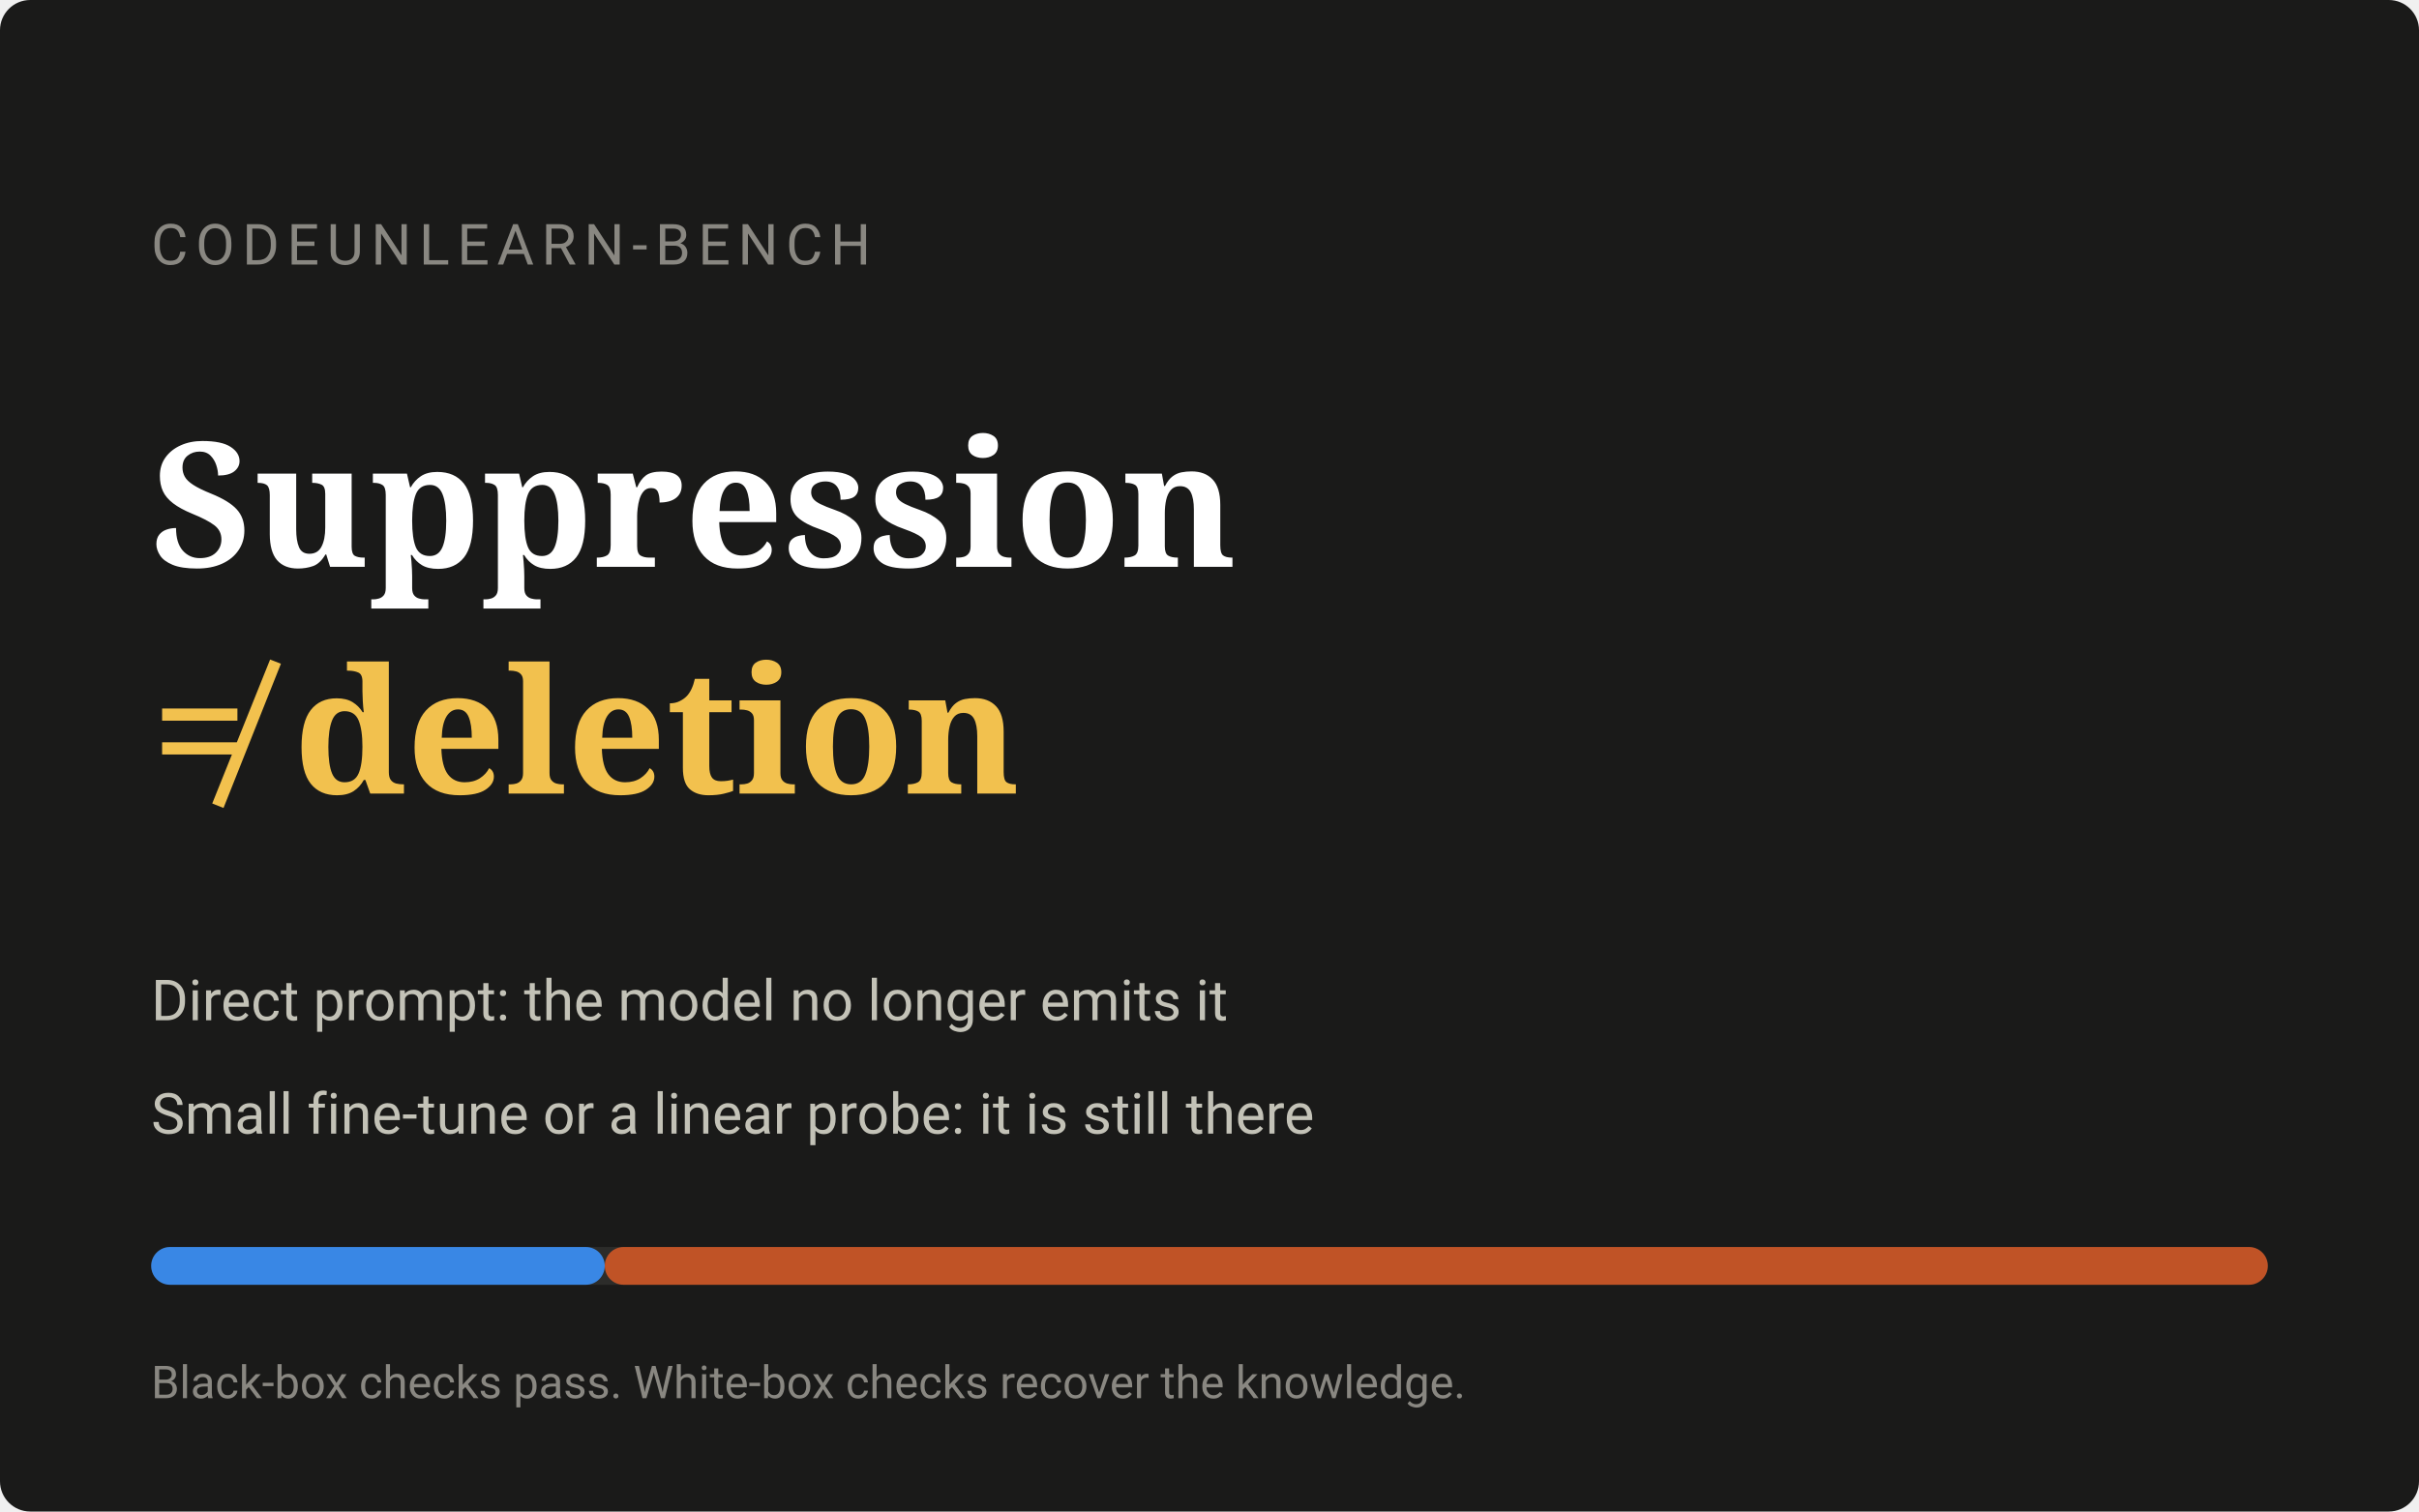
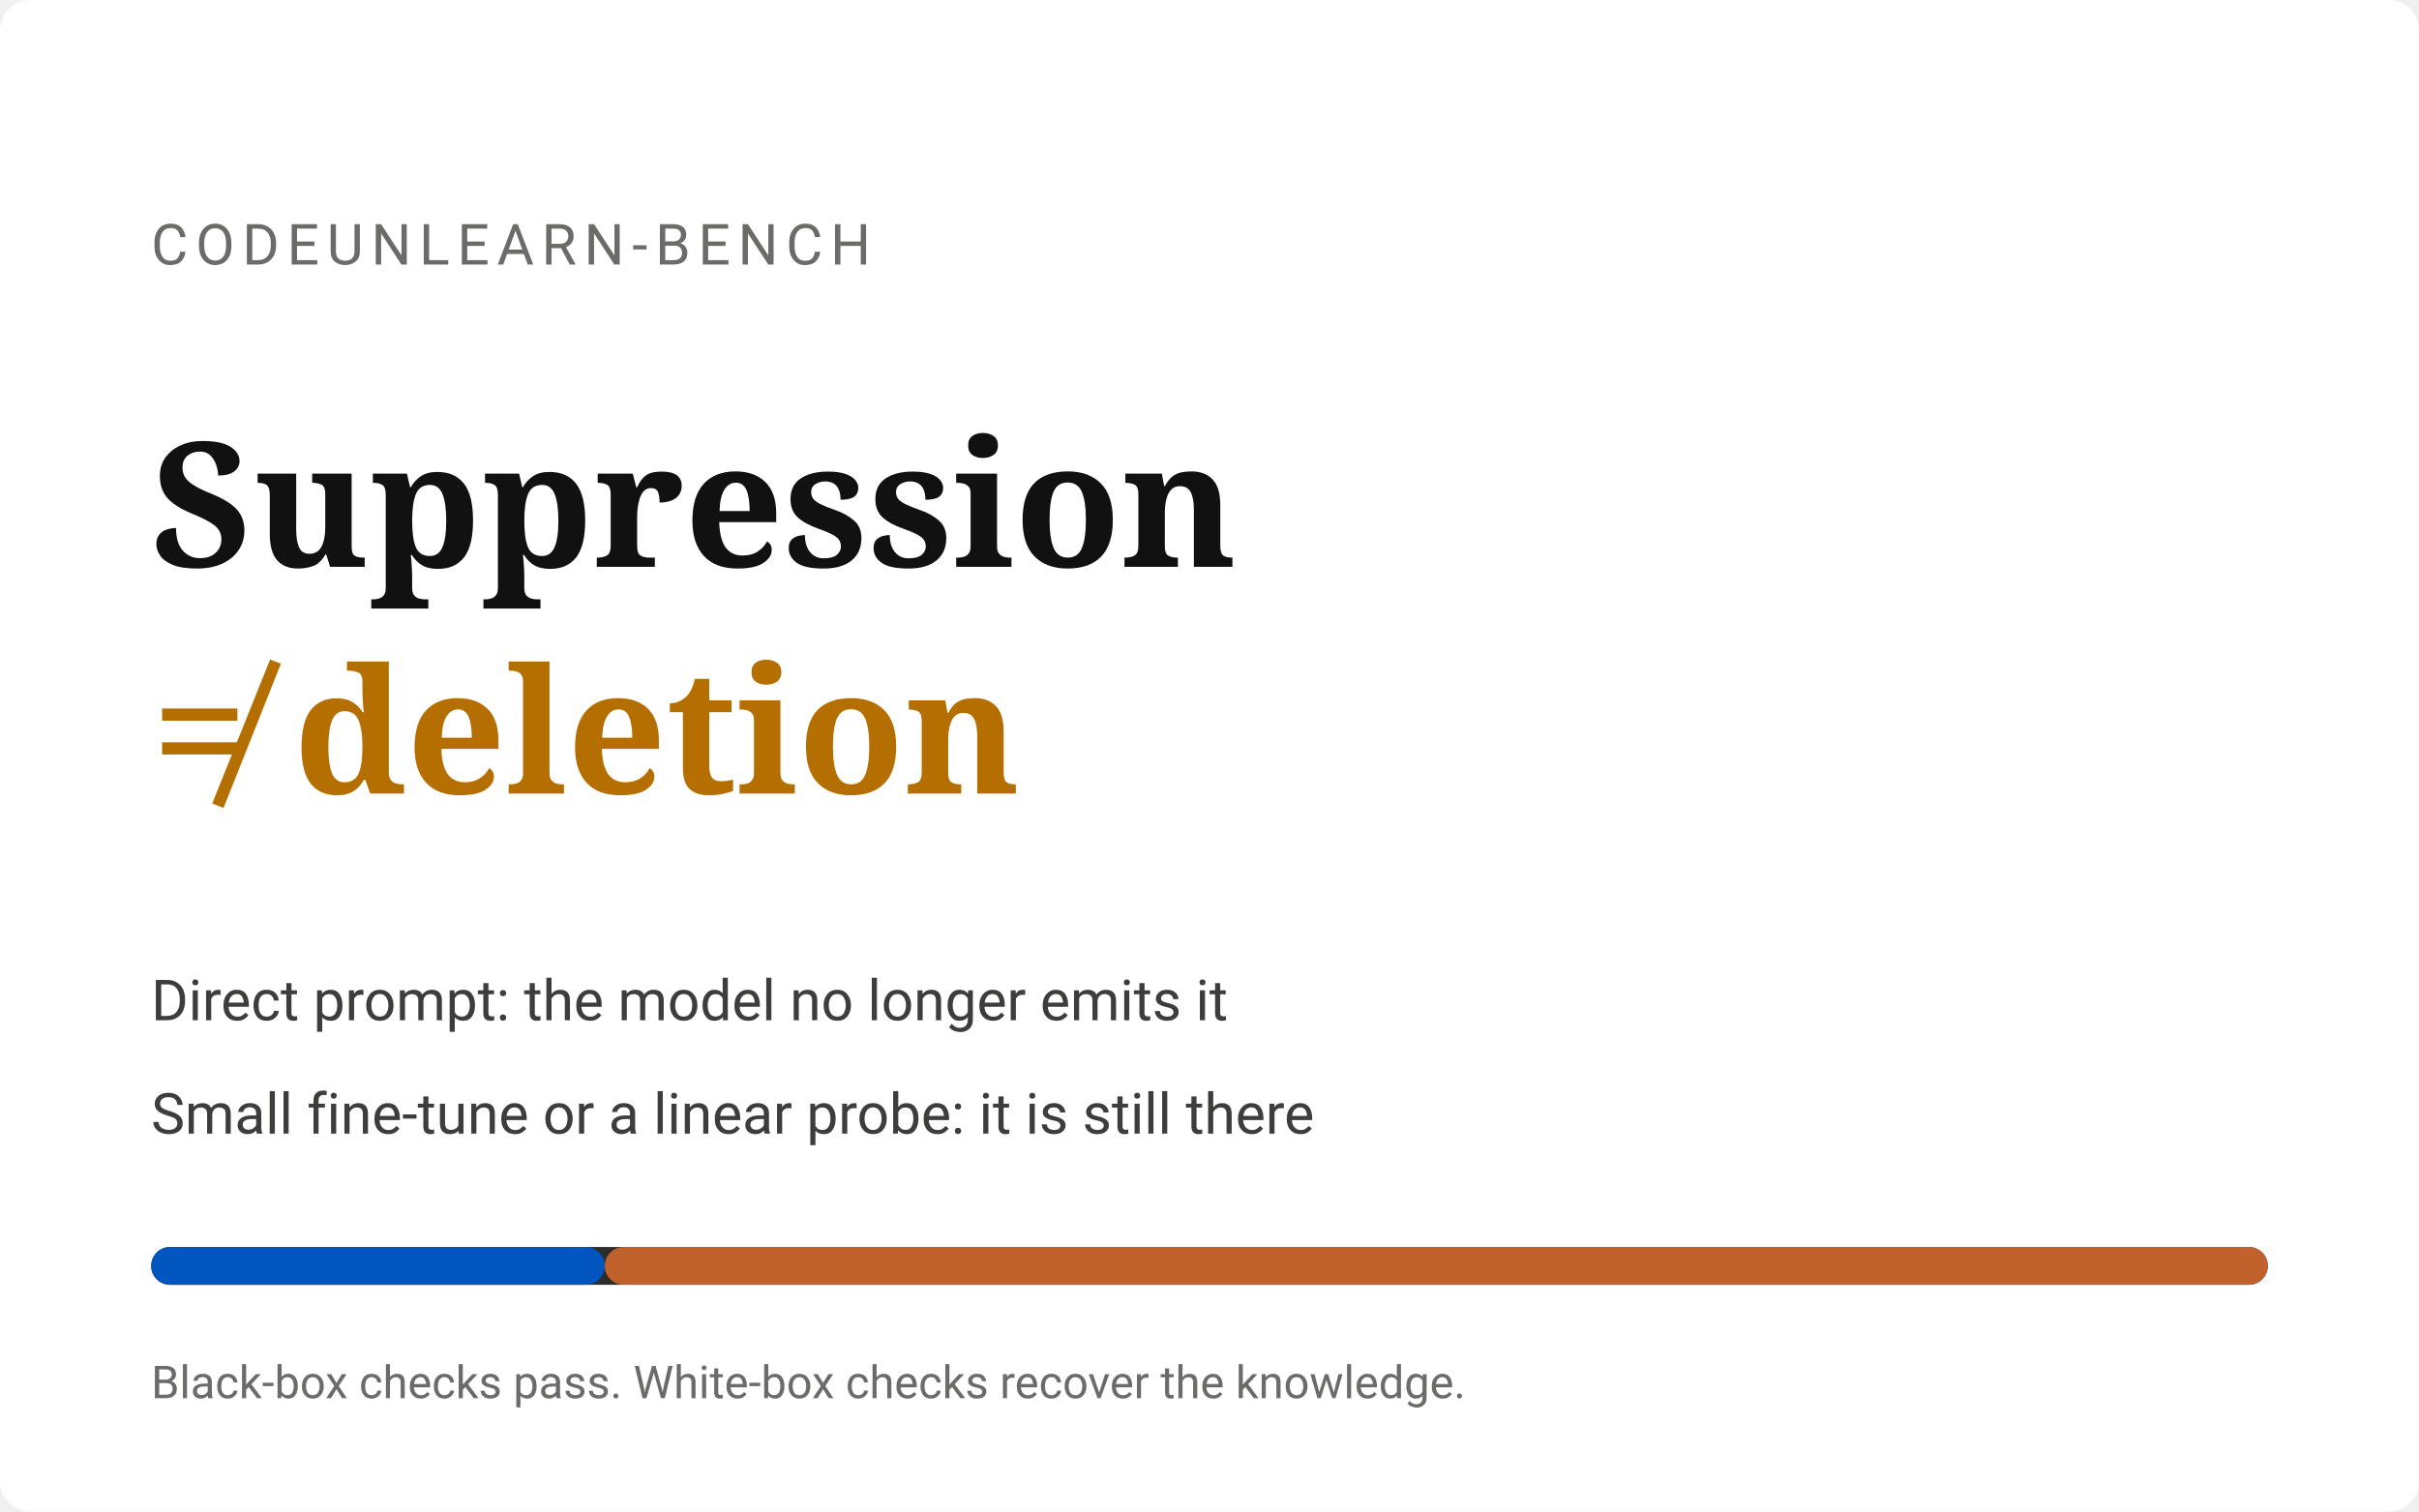
<svg xmlns="http://www.w3.org/2000/svg" viewBox="0 0 640 400" width="640" height="400" role="img" aria-label="Suppression is not deletion: unlearned knowledge in code LLMs comes back under adversarial probes.">
-   <rect width="640" height="400" rx="8" fill="#1a1a19" />
-   <text x="40" y="70" font-family="system-ui,-apple-system,Segoe UI,Roboto,sans-serif" font-size="15" fill="#898781" letter-spacing="2">CODEUNLEARN-BENCH</text>
-   <text x="40" y="150" font-family="Georgia,serif" font-size="46" font-weight="700" fill="#ffffff">Suppression</text>
-   <text x="40" y="210" font-family="Georgia,serif" font-size="46" font-weight="700" fill="#f2c14e">≠ deletion</text>
-   <g font-family="system-ui,-apple-system,Segoe UI,Roboto,sans-serif" font-size="15" fill="#c3c2b7">
+   <rect width="640" height="400" rx="8" fill="#FFFFFF" />
+   <text x="40" y="70" font-family="system-ui,-apple-system,Segoe UI,Roboto,sans-serif" font-size="15" fill="#6B6B69" letter-spacing="2">CODEUNLEARN-BENCH</text>
+   <text x="40" y="150" font-family="Georgia,serif" font-size="46" font-weight="700" fill="#111111">Suppression</text>
+   <text x="40" y="210" font-family="Georgia,serif" font-size="46" font-weight="700" fill="#B56F00">≠ deletion</text>
+   <g font-family="system-ui,-apple-system,Segoe UI,Roboto,sans-serif" font-size="15" fill="#3D3D3B">
    <text x="40" y="270">Direct prompt: the model no longer emits it</text>
    <text x="40" y="300">Small fine-tune or a linear probe: it is still there</text>
  </g>
  <g transform="translate(40,330)">
    <rect x="0" y="0" width="560" height="10" rx="5" fill="#2c2c2a" />
-     <rect x="0" y="0" width="120" height="10" rx="5" fill="#3987e5" />
-     <rect x="120" y="0" width="440" height="10" rx="5" fill="#d95926" opacity="0.85" />
+     <rect x="0" y="0" width="120" height="10" rx="5" fill="#0155BF" />
+     <rect x="120" y="0" width="440" height="10" rx="5" fill="#D9692B" opacity="0.85" />
  </g>
-   <text x="40" y="370" font-family="system-ui,-apple-system,Segoe UI,Roboto,sans-serif" font-size="12" fill="#898781">Black-box checks pass. White-box checks recover the knowledge.</text>
+   <text x="40" y="370" font-family="system-ui,-apple-system,Segoe UI,Roboto,sans-serif" font-size="12" fill="#6B6B69">Black-box checks pass. White-box checks recover the knowledge.</text>
</svg>
